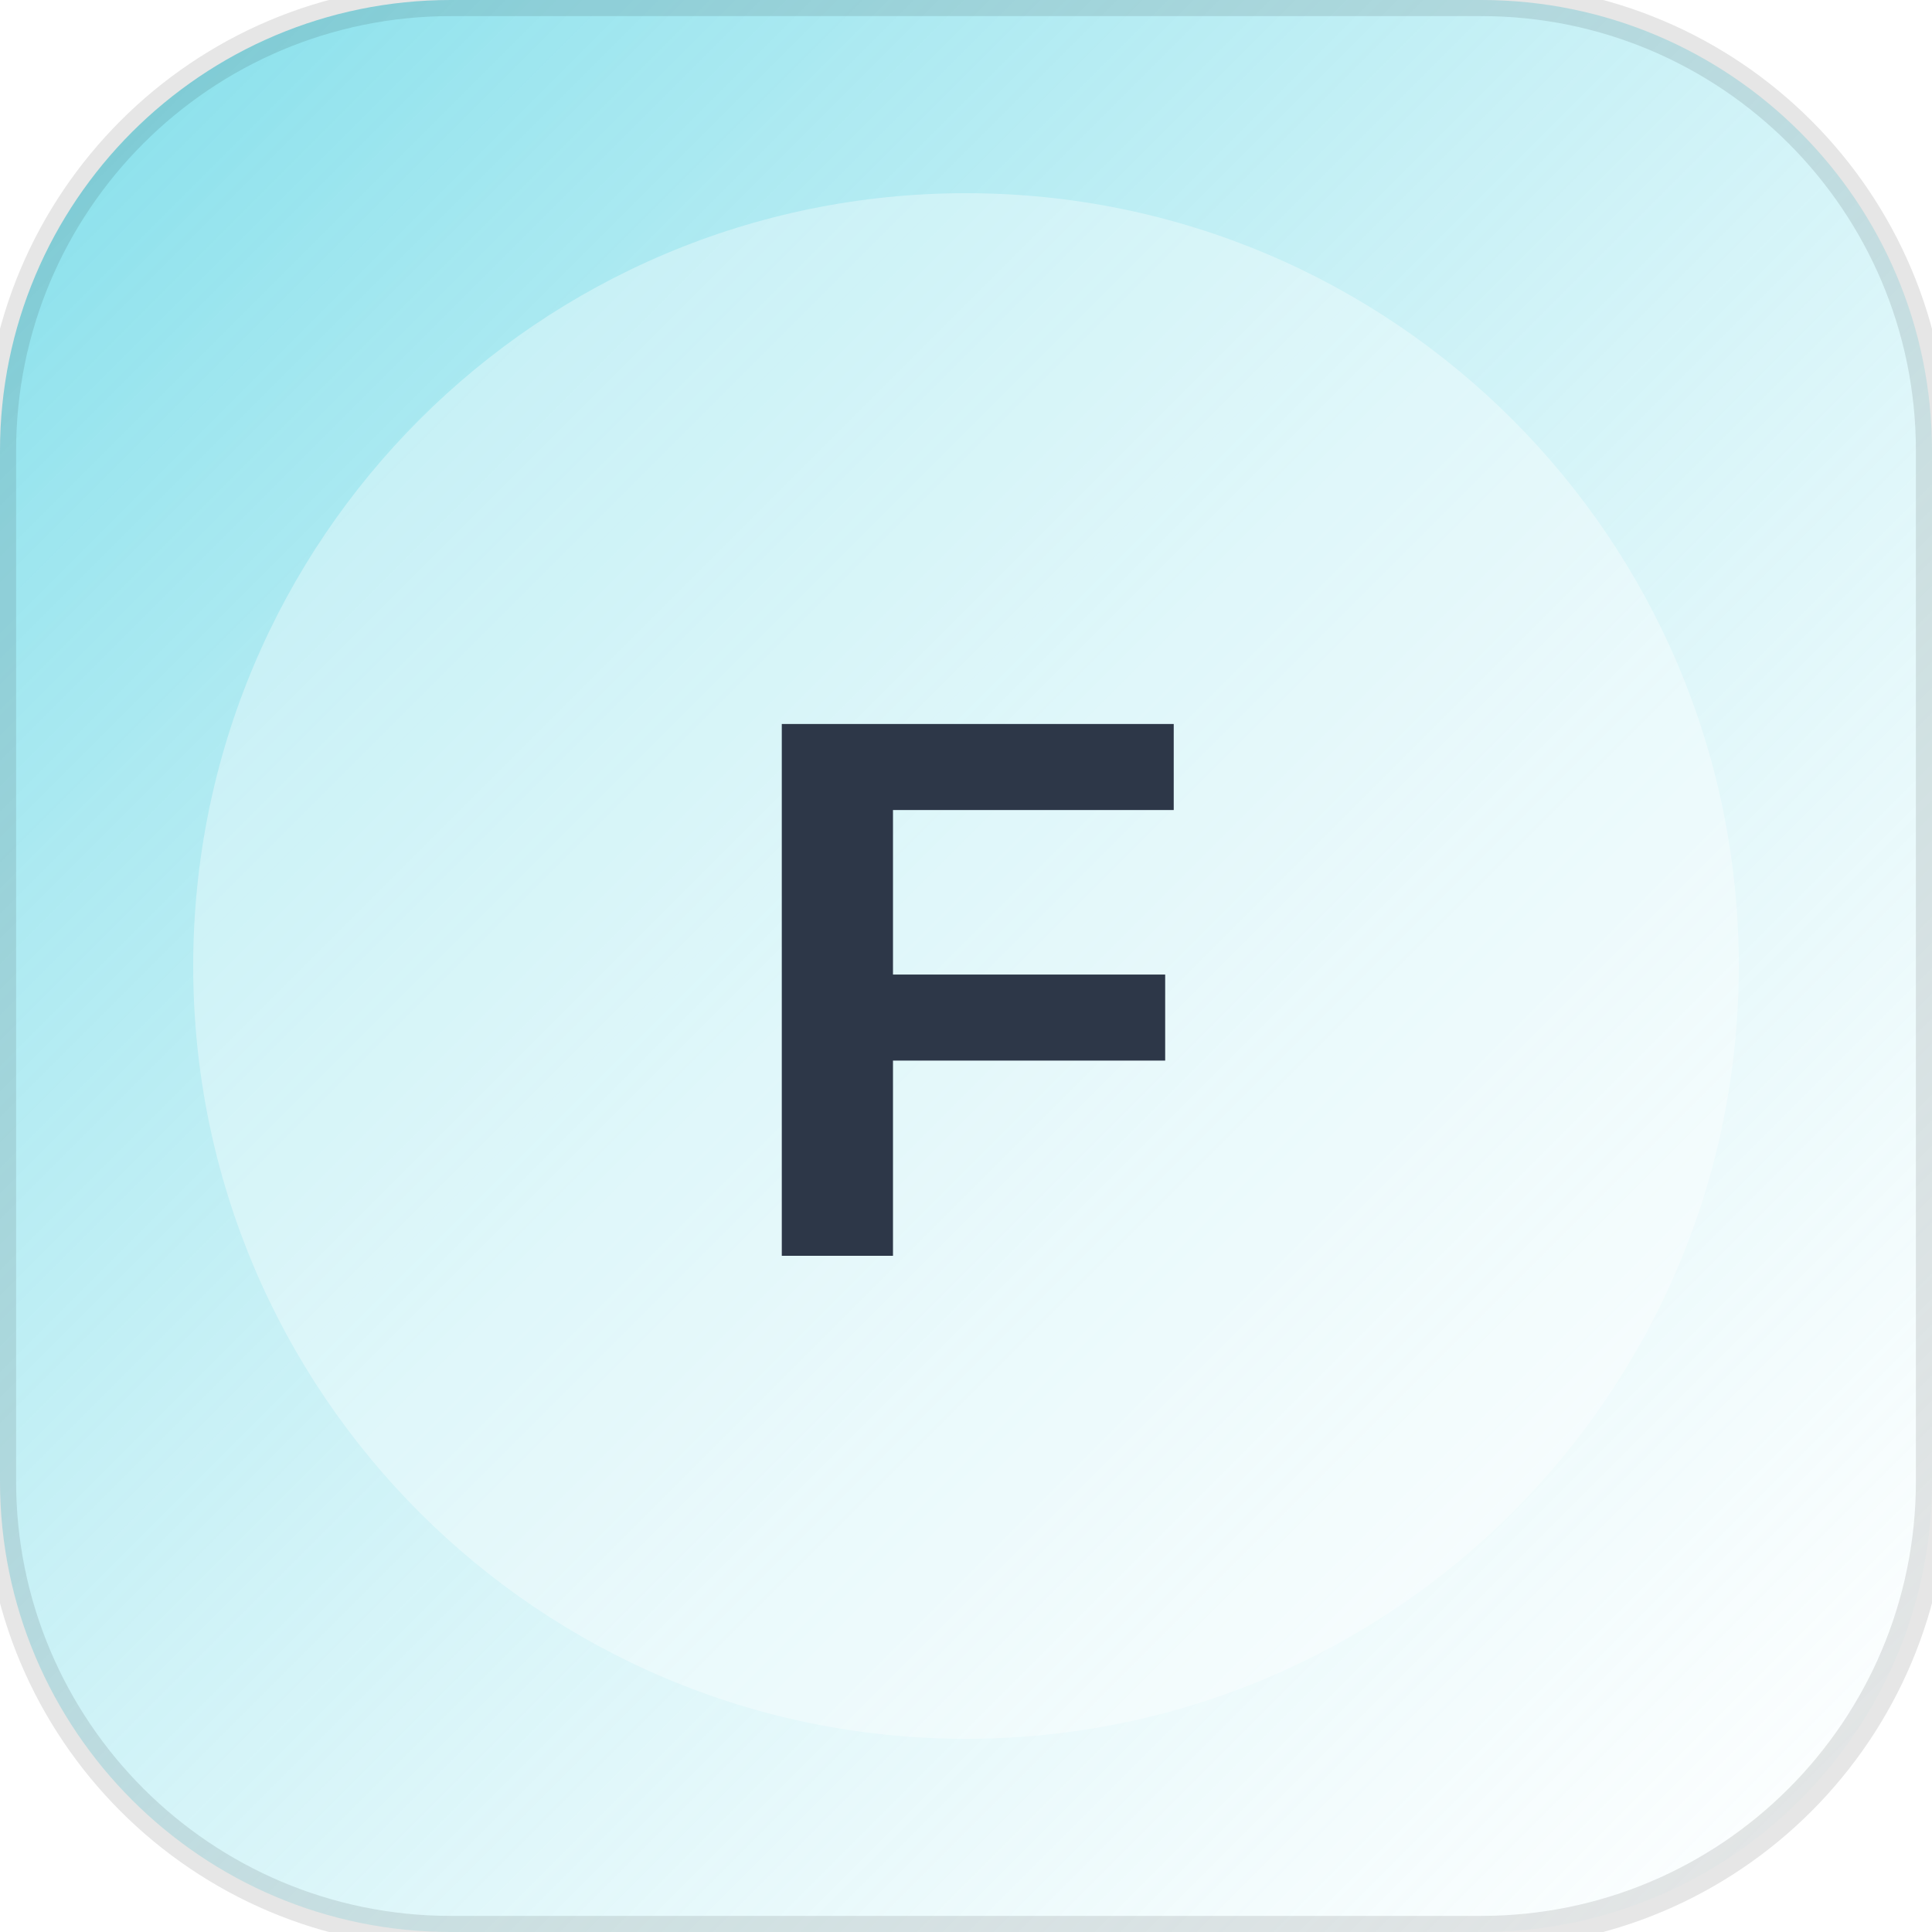
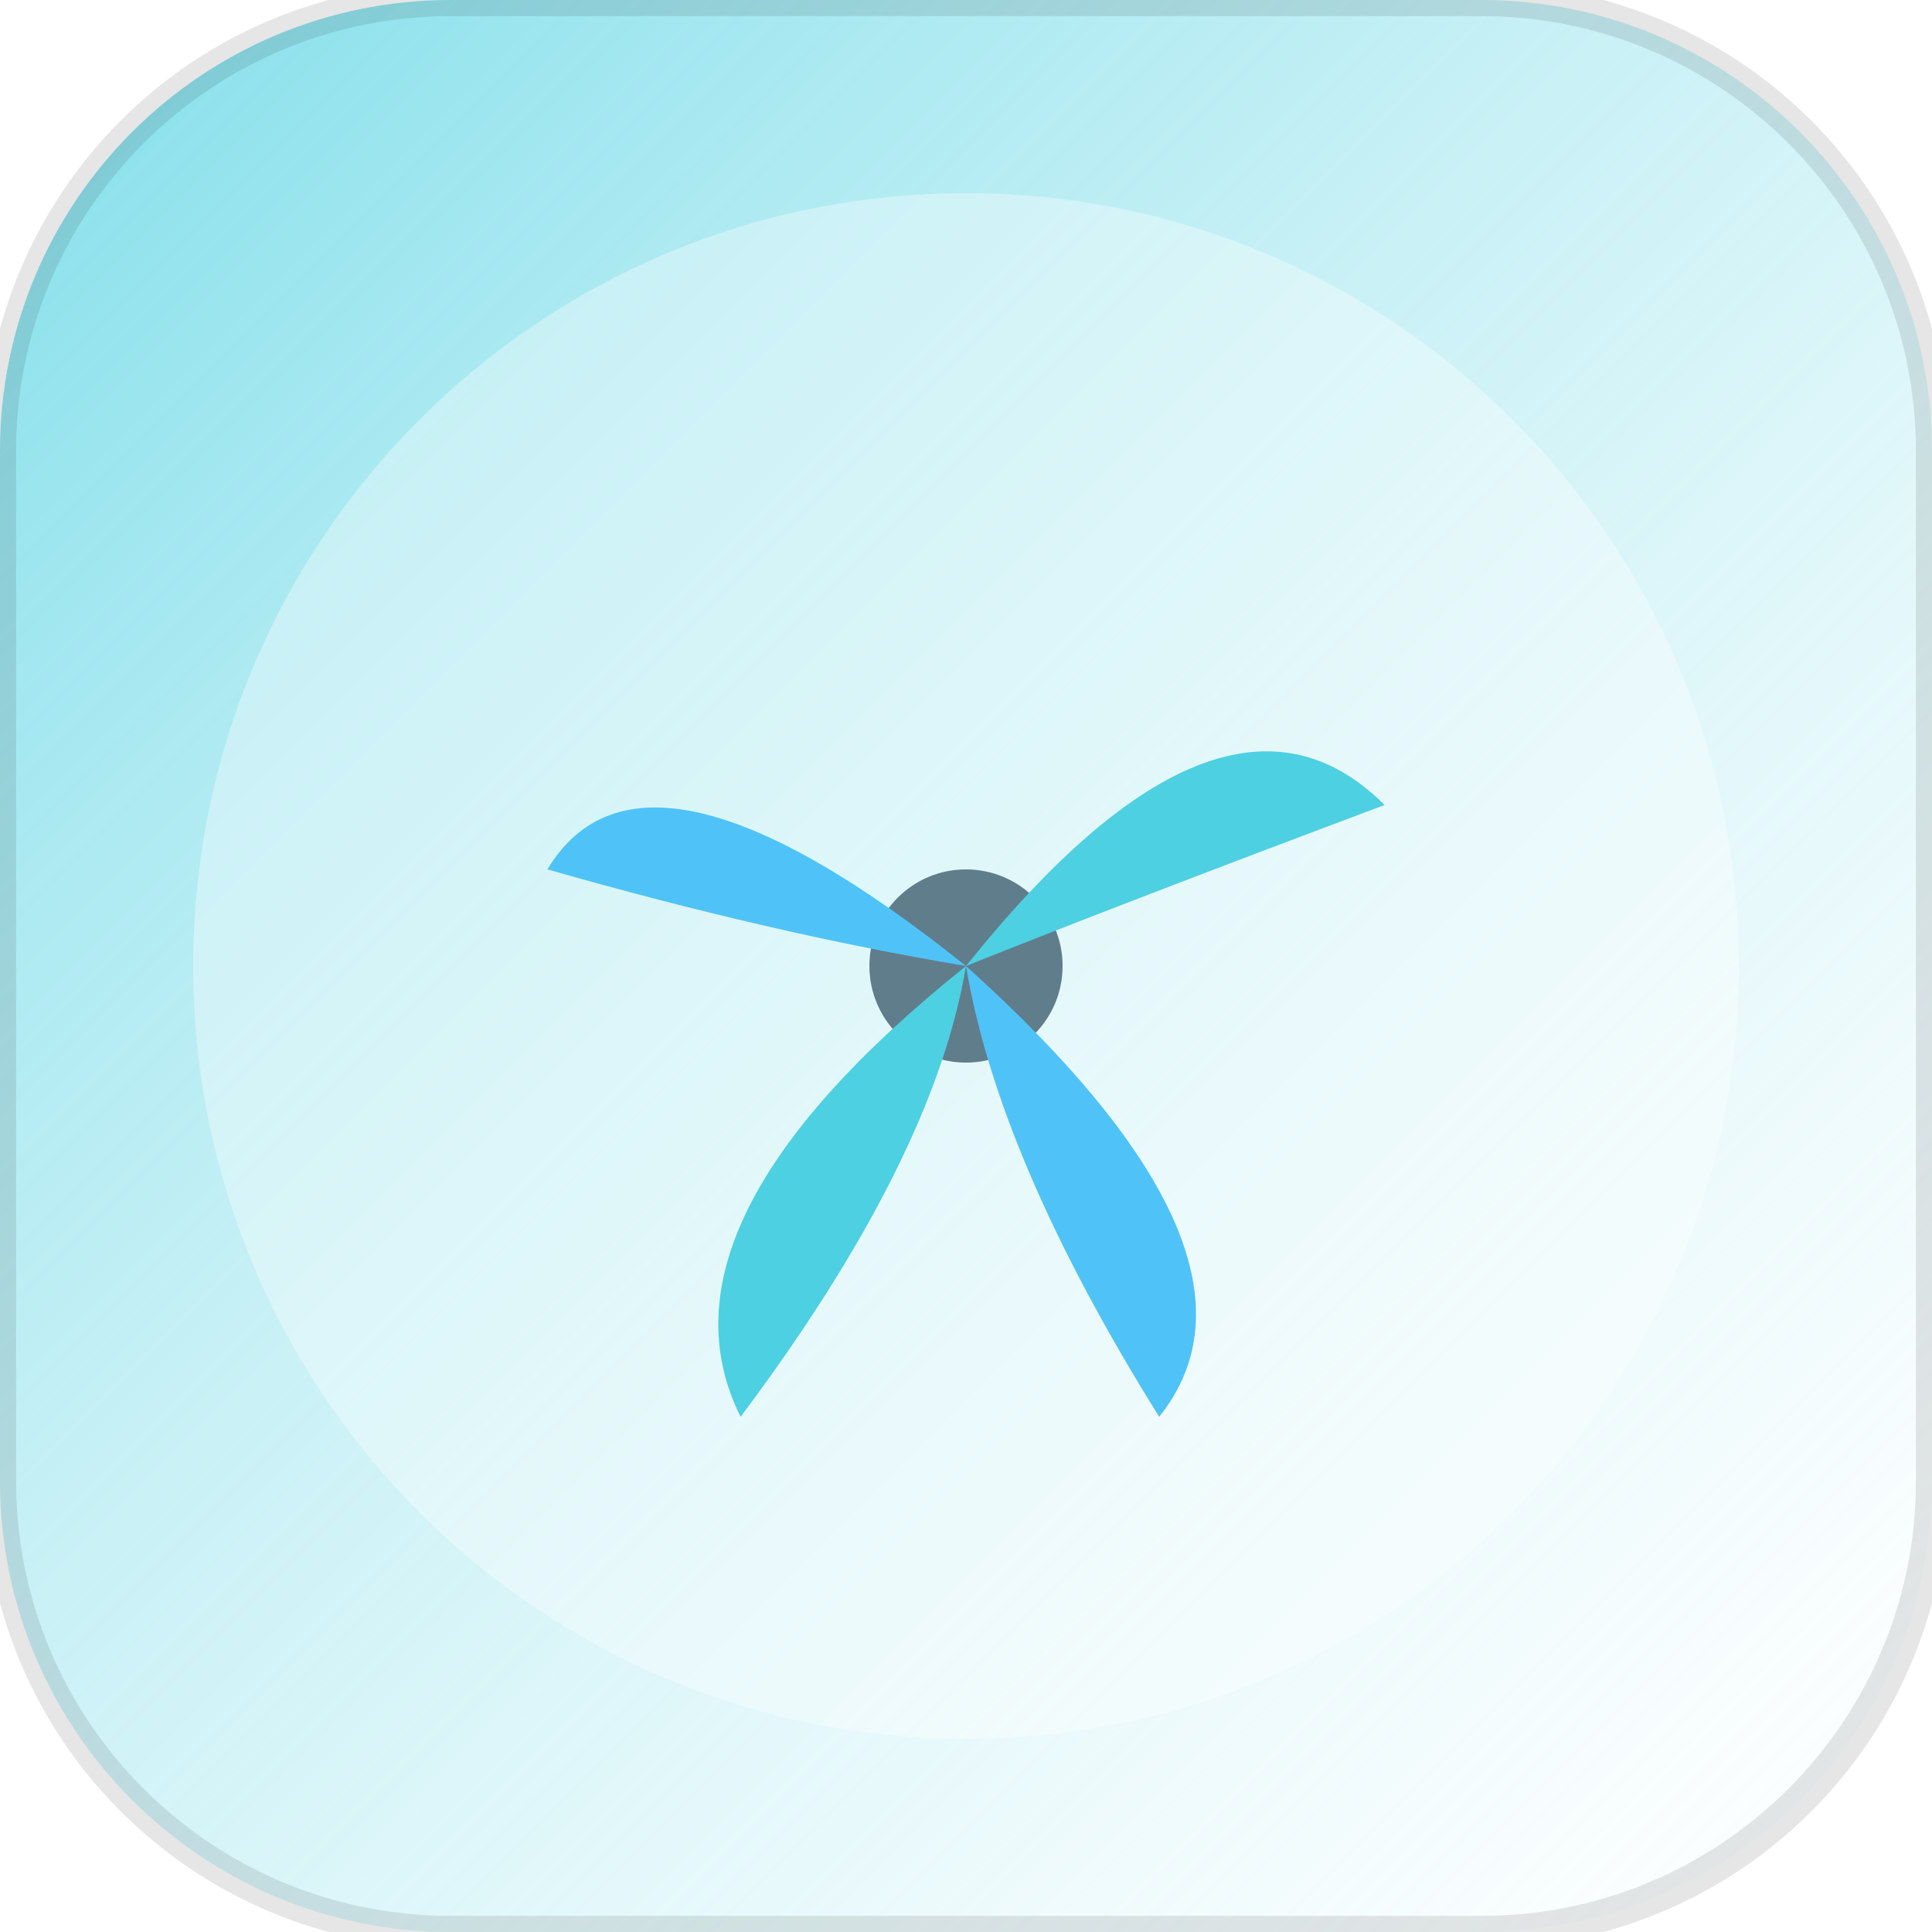
<svg xmlns="http://www.w3.org/2000/svg" viewBox="0 0 120 120" role="img" aria-label="fan">
  <defs>
    <linearGradient id="bg-fan" x1="0%" y1="0%" x2="100%" y2="100%">
      <stop offset="0%" stop-color="#80DEEA" />
      <stop offset="100%" stop-color="#ffffff" stop-opacity="0.4" />
    </linearGradient>
  </defs>
  <rect width="120" height="120" rx="28" fill="url(#bg-fan)" stroke="rgba(0,0,0,0.1)" stroke-width="2" />
  <circle cx="60" cy="60" r="48" fill="rgba(255,255,255,0.35)" />
-   <text x="60" y="78" font-size="48" font-weight="bold" font-family="Fredoka,Arial,sans-serif" fill="#2D3748" text-anchor="middle">F</text>
+   <circle cx="60" cy="60" r="6" fill="#607D8B" />
+   <path d="M60 60 Q40 44 34 54 Q48 58 60 60" fill="#4FC3F7" />
+   <path d="M60 60 Q76 40 86 50 Q70 56 60 60" fill="#4DD0E1" />
+   <path d="M60 60 Q80 78 72 88 Q62 72 60 60" fill="#4FC3F7" />
+   <path d="M60 60 Q40 76 46 88 Q58 72 60 60" fill="#4DD0E1" />
</svg>
